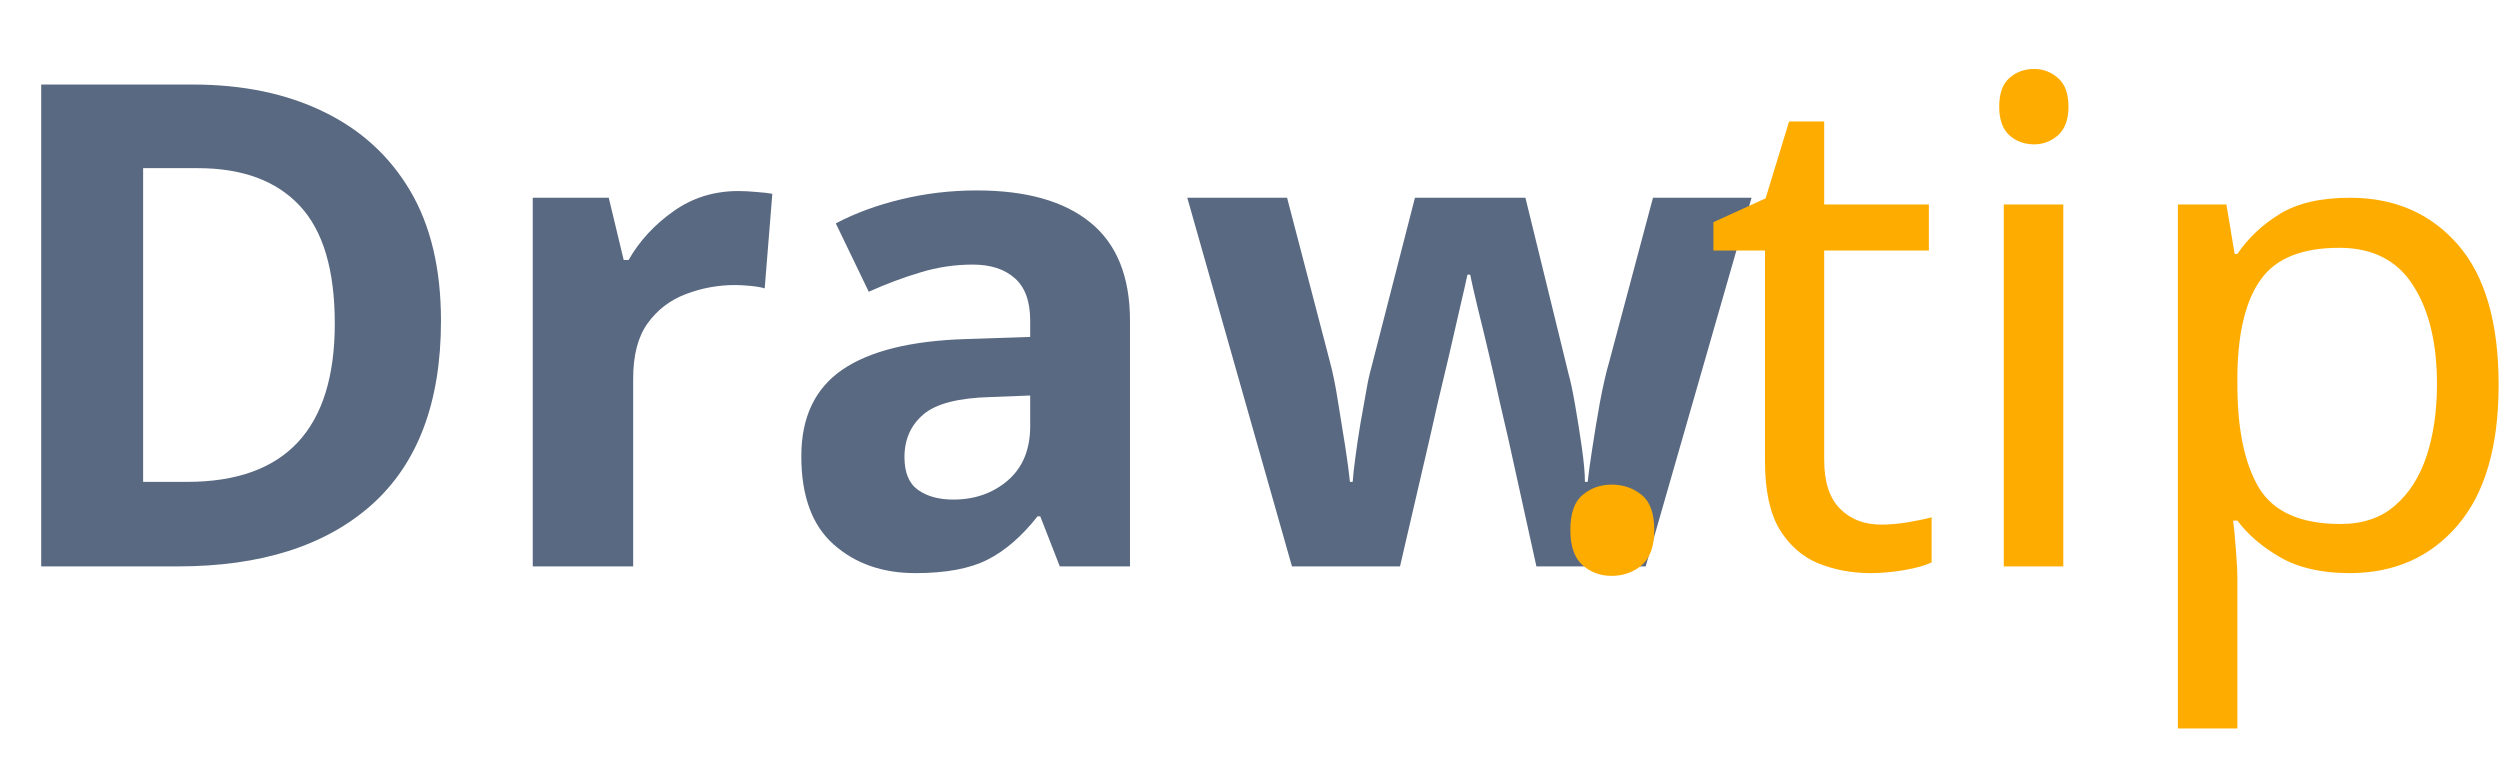
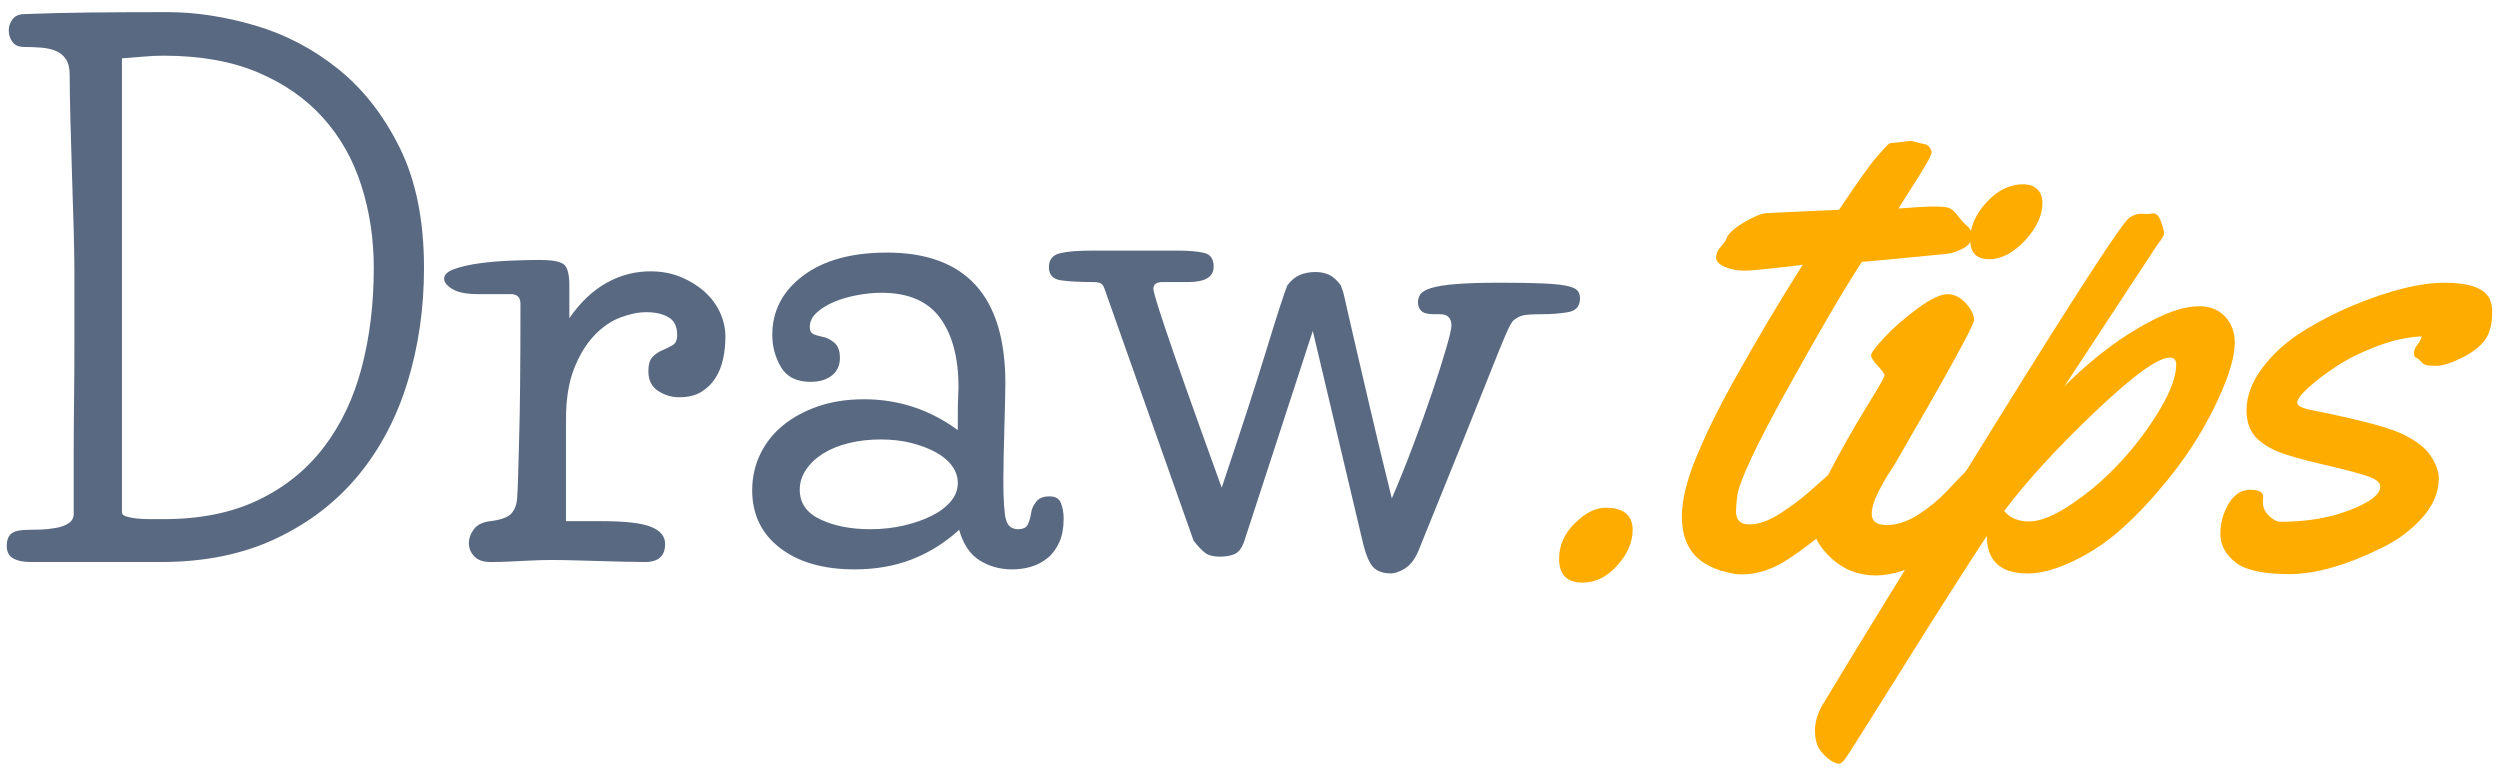
- <svg xmlns="http://www.w3.org/2000/svg" width="128px" height="40px" viewBox="0 0 128 40" version="1.1">
+ <svg xmlns="http://www.w3.org/2000/svg" width="129px" height="40px" viewBox="0 0 129 40" version="1.1">
  <defs />
-   <g id="Page-1" stroke="none" stroke-width="1" fill="none" fill-rule="evenodd" font-size="34.56">
+   <g id="Page-1" stroke="none" stroke-width="1" fill="none" fill-rule="evenodd">
    <g id="Website" transform="translate(-251, -41)">
-       <g id="Logo" transform="translate(250, 36)">
-         <text id="Draw" font-family="LifeSavers-Bold, Life Savers" font-weight="bold" fill="#596981">
-           <tspan x="0" y="34">Draw</tspan>
-         </text>
-         <text id=".tips" font-family="Yellowtail-Regular, Yellowtail" font-weight="normal" fill="#FFAC00">
-           <tspan x="78.917" y="34">.tips</tspan>
-         </text>
+       <g id="Logo-Copy" transform="translate(251, 41)">
+         <path d="M1.177,0.73 C2.329,0.684 3.51,0.655 4.72,0.644 C5.929,0.632 7.237,0.626 8.642,0.626 C10.094,0.626 11.603,0.857 13.17,1.317 C14.736,1.778 16.165,2.527 17.455,3.564 C18.745,4.601 19.805,5.96 20.635,7.642 C21.464,9.324 21.879,11.386 21.879,13.828 C21.879,15.902 21.596,17.86 21.032,19.703 C20.468,21.547 19.621,23.154 18.492,24.524 C17.363,25.895 15.946,26.984 14.241,27.79 C12.536,28.597 10.555,29 8.297,29 L1.592,29 C1.2,29 0.895,28.937 0.676,28.81 C0.457,28.683 0.348,28.47 0.348,28.171 C0.348,27.871 0.428,27.658 0.59,27.531 C0.751,27.404 1.028,27.341 1.419,27.341 C1.627,27.341 1.863,27.335 2.128,27.324 C2.393,27.312 2.652,27.284 2.905,27.237 C3.159,27.191 3.372,27.111 3.545,26.996 C3.717,26.88 3.804,26.719 3.804,26.512 L3.804,23.298 C3.804,22.422 3.81,21.547 3.821,20.671 C3.833,19.796 3.838,18.839 3.838,17.803 L3.838,13.897 C3.838,13.483 3.827,12.826 3.804,11.927 C3.781,11.029 3.752,10.073 3.717,9.059 C3.683,8.045 3.654,7.06 3.631,6.104 C3.608,5.148 3.596,4.405 3.596,3.875 C3.596,3.529 3.533,3.259 3.406,3.063 C3.28,2.867 3.107,2.723 2.888,2.631 C2.669,2.539 2.416,2.481 2.128,2.458 C1.84,2.435 1.546,2.423 1.246,2.423 C0.97,2.423 0.768,2.337 0.642,2.164 C0.515,1.991 0.452,1.79 0.452,1.559 C0.452,1.375 0.509,1.196 0.624,1.024 C0.74,0.851 0.924,0.753 1.177,0.73 Z M8.435,2.873 C8.089,2.873 7.732,2.89 7.364,2.924 C6.995,2.959 6.638,2.988 6.292,3.011 L6.292,26.443 C6.292,26.535 6.367,26.604 6.517,26.65 C6.667,26.696 6.845,26.731 7.052,26.754 C7.26,26.777 7.49,26.788 7.744,26.788 L8.435,26.788 C10.324,26.788 11.954,26.46 13.325,25.803 C14.696,25.147 15.825,24.236 16.712,23.073 C17.599,21.909 18.25,20.539 18.665,18.96 C19.079,17.382 19.287,15.671 19.287,13.828 C19.287,12.331 19.074,10.914 18.647,9.577 C18.221,8.241 17.564,7.077 16.677,6.087 C15.79,5.096 14.667,4.313 13.308,3.737 C11.948,3.161 10.324,2.873 8.435,2.873 Z M37.431,17.388 C37.431,17.78 37.39,18.16 37.31,18.528 C37.229,18.897 37.097,19.225 36.912,19.513 C36.728,19.801 36.486,20.037 36.187,20.222 C35.887,20.406 35.507,20.498 35.046,20.498 C34.654,20.498 34.292,20.389 33.957,20.17 C33.623,19.951 33.456,19.611 33.456,19.15 C33.456,18.805 33.531,18.557 33.681,18.407 C33.831,18.258 34.004,18.142 34.199,18.062 C34.395,17.981 34.568,17.895 34.718,17.803 C34.868,17.71 34.942,17.538 34.942,17.284 C34.942,16.846 34.793,16.541 34.493,16.368 C34.194,16.196 33.813,16.109 33.353,16.109 C32.938,16.109 32.489,16.201 32.005,16.386 C31.521,16.57 31.072,16.881 30.657,17.319 C30.242,17.756 29.897,18.327 29.62,19.029 C29.344,19.732 29.205,20.602 29.205,21.639 L29.205,26.892 L31.072,26.892 C32.27,26.892 33.111,26.99 33.595,27.186 C34.078,27.381 34.32,27.675 34.32,28.067 C34.32,28.689 33.975,29 33.284,29 C32.938,29 32.558,28.994 32.143,28.983 C31.728,28.971 31.308,28.96 30.882,28.948 C30.455,28.937 30.035,28.925 29.62,28.914 C29.205,28.902 28.837,28.896 28.514,28.896 C28.169,28.896 27.869,28.902 27.616,28.914 C27.362,28.925 27.115,28.937 26.873,28.948 L26.147,28.983 C25.905,28.994 25.623,29 25.3,29 C24.932,29 24.655,28.902 24.471,28.706 C24.286,28.51 24.194,28.286 24.194,28.032 C24.194,27.779 24.281,27.537 24.453,27.307 C24.626,27.076 24.908,26.938 25.3,26.892 C25.853,26.823 26.216,26.69 26.389,26.494 C26.562,26.299 26.66,26.039 26.683,25.717 C26.706,25.417 26.723,25.031 26.734,24.559 C26.746,24.087 26.763,23.465 26.786,22.693 C26.809,21.921 26.827,20.971 26.838,19.842 C26.85,18.713 26.855,17.319 26.855,15.66 C26.855,15.337 26.683,15.176 26.337,15.176 L24.644,15.176 C24.068,15.176 23.636,15.09 23.348,14.917 C23.06,14.744 22.916,14.565 22.916,14.381 C22.916,14.174 23.094,14.007 23.451,13.88 C23.808,13.753 24.24,13.655 24.747,13.586 C25.254,13.517 25.796,13.471 26.372,13.448 C26.948,13.425 27.443,13.413 27.858,13.413 C28.457,13.413 28.86,13.483 29.067,13.621 C29.275,13.759 29.378,14.128 29.378,14.727 L29.378,16.42 C29.931,15.614 30.565,15.009 31.279,14.606 C31.993,14.203 32.754,14.001 33.56,14.001 C34.136,14.001 34.66,14.099 35.132,14.295 C35.605,14.491 36.014,14.744 36.359,15.055 C36.705,15.366 36.97,15.723 37.154,16.126 C37.339,16.53 37.431,16.95 37.431,17.388 Z M49.423,21.259 C49.423,21.005 49.429,20.757 49.44,20.516 C49.452,20.274 49.458,20.095 49.458,19.98 C49.458,18.459 49.141,17.267 48.507,16.403 C47.874,15.539 46.866,15.107 45.483,15.107 C45.092,15.107 44.677,15.147 44.239,15.228 C43.801,15.308 43.404,15.424 43.047,15.573 C42.69,15.723 42.39,15.908 42.148,16.126 C41.906,16.345 41.785,16.593 41.785,16.869 C41.785,17.054 41.843,17.175 41.958,17.232 C42.073,17.29 42.246,17.342 42.476,17.388 C42.638,17.411 42.822,17.503 43.029,17.664 C43.237,17.826 43.34,18.091 43.34,18.459 C43.34,18.851 43.202,19.156 42.926,19.375 C42.649,19.594 42.281,19.703 41.82,19.703 C41.106,19.703 40.599,19.45 40.299,18.943 C40,18.436 39.85,17.883 39.85,17.284 C39.85,16.04 40.38,15.02 41.44,14.226 C42.5,13.431 43.94,13.033 45.76,13.033 C49.838,13.033 51.877,15.28 51.877,19.772 C51.877,20.026 51.871,20.36 51.86,20.775 C51.848,21.189 51.836,21.633 51.825,22.105 L51.79,23.522 C51.779,23.995 51.773,24.404 51.773,24.749 C51.773,25.809 51.819,26.5 51.911,26.823 C52.004,27.145 52.211,27.307 52.533,27.307 C52.787,27.307 52.954,27.226 53.035,27.065 C53.115,26.903 53.179,26.673 53.225,26.373 C53.248,26.235 53.328,26.074 53.467,25.89 C53.605,25.705 53.835,25.613 54.158,25.613 C54.457,25.613 54.653,25.728 54.745,25.959 C54.837,26.189 54.884,26.454 54.884,26.754 C54.884,27.237 54.809,27.646 54.659,27.98 C54.509,28.315 54.308,28.585 54.054,28.793 C53.801,29 53.518,29.15 53.207,29.242 C52.896,29.334 52.568,29.38 52.222,29.38 C51.6,29.38 51.042,29.225 50.546,28.914 C50.051,28.603 49.7,28.078 49.492,27.341 C48.755,28.009 47.943,28.516 47.056,28.862 C46.169,29.207 45.184,29.38 44.101,29.38 C42.488,29.38 41.204,29.012 40.247,28.274 C39.291,27.537 38.813,26.546 38.813,25.302 C38.813,24.634 38.951,24.012 39.228,23.436 C39.504,22.86 39.896,22.364 40.403,21.95 C40.91,21.535 41.515,21.207 42.217,20.965 C42.92,20.723 43.709,20.602 44.585,20.602 C46.359,20.602 47.972,21.132 49.423,22.192 L49.423,21.259 Z M41.267,25.268 C41.267,25.959 41.624,26.471 42.338,26.805 C43.052,27.14 43.905,27.307 44.896,27.307 C45.518,27.307 46.1,27.243 46.641,27.116 C47.182,26.99 47.66,26.823 48.075,26.615 C48.49,26.408 48.818,26.16 49.06,25.872 C49.302,25.584 49.423,25.268 49.423,24.922 C49.423,24.599 49.319,24.3 49.112,24.023 C48.905,23.747 48.617,23.511 48.248,23.315 C47.879,23.119 47.459,22.964 46.987,22.848 C46.514,22.733 46.002,22.676 45.449,22.676 C44.85,22.676 44.297,22.739 43.79,22.866 C43.283,22.992 42.845,23.171 42.476,23.401 C42.108,23.632 41.814,23.908 41.595,24.231 C41.376,24.553 41.267,24.899 41.267,25.268 Z M71.818,25.717 C72.187,24.864 72.555,23.948 72.924,22.969 C73.292,21.99 73.621,21.074 73.909,20.222 C74.197,19.369 74.433,18.626 74.617,17.993 C74.802,17.359 74.894,16.962 74.894,16.8 C74.894,16.409 74.698,16.213 74.306,16.213 L73.961,16.213 C73.661,16.213 73.454,16.155 73.339,16.04 C73.223,15.925 73.166,15.775 73.166,15.591 C73.166,15.452 73.206,15.32 73.287,15.193 C73.367,15.067 73.552,14.957 73.84,14.865 C74.128,14.773 74.554,14.704 75.118,14.658 C75.683,14.612 76.449,14.588 77.417,14.588 C78.315,14.588 79.035,14.6 79.577,14.623 C80.118,14.646 80.533,14.686 80.821,14.744 C81.109,14.802 81.299,14.882 81.391,14.986 C81.483,15.09 81.529,15.222 81.529,15.383 C81.529,15.798 81.322,16.04 80.907,16.109 C80.492,16.178 80.055,16.213 79.594,16.213 C79.064,16.213 78.718,16.236 78.557,16.282 C78.396,16.328 78.246,16.409 78.108,16.524 C78.016,16.593 77.877,16.841 77.693,17.267 C77.509,17.693 77.232,18.373 76.864,19.306 C76.495,20.239 76.011,21.449 75.412,22.935 C74.813,24.421 74.064,26.27 73.166,28.482 C72.981,28.896 72.751,29.184 72.475,29.346 C72.198,29.507 71.968,29.588 71.783,29.588 C71.392,29.588 71.092,29.49 70.885,29.294 C70.677,29.098 70.493,28.677 70.332,28.032 L67.74,17.077 L64.18,27.998 C64.065,28.297 63.909,28.493 63.714,28.585 C63.518,28.677 63.259,28.724 62.936,28.724 C62.613,28.724 62.366,28.66 62.193,28.533 C62.02,28.407 61.819,28.194 61.588,27.894 L56.992,14.9 C56.946,14.761 56.882,14.669 56.802,14.623 C56.721,14.577 56.577,14.554 56.37,14.554 C55.724,14.554 55.189,14.525 54.763,14.468 C54.336,14.41 54.123,14.185 54.123,13.794 C54.123,13.402 54.313,13.16 54.693,13.068 C55.074,12.976 55.632,12.93 56.37,12.93 L60.655,12.93 C61.323,12.93 61.819,12.97 62.141,13.051 C62.464,13.131 62.625,13.367 62.625,13.759 C62.625,14.289 62.187,14.554 61.312,14.554 L59.998,14.554 C59.676,14.554 59.515,14.669 59.515,14.9 C59.515,14.969 59.555,15.141 59.636,15.418 C59.716,15.694 59.877,16.196 60.119,16.921 C60.361,17.647 60.713,18.661 61.173,19.963 C61.634,21.264 62.256,22.998 63.04,25.164 C64.053,22.146 64.831,19.749 65.372,17.975 C65.914,16.201 66.265,15.118 66.427,14.727 C66.611,14.473 66.824,14.295 67.066,14.191 C67.308,14.087 67.579,14.036 67.878,14.036 C68.132,14.036 68.362,14.082 68.569,14.174 C68.777,14.266 68.984,14.45 69.191,14.727 C69.214,14.819 69.237,14.888 69.26,14.934 C69.284,14.98 69.318,15.101 69.364,15.297 C69.41,15.493 69.479,15.798 69.572,16.213 C69.664,16.628 69.802,17.227 69.986,18.01 C70.171,18.793 70.407,19.807 70.695,21.051 C70.983,22.295 71.357,23.851 71.818,25.717 Z" id="Draw" fill="#596981" />
+         <path d="M80.449,28.831 C80.449,28.145 80.719,27.535 81.259,27 C81.799,26.466 82.327,26.199 82.845,26.199 C83.779,26.199 84.245,26.581 84.245,27.346 C84.245,27.976 83.981,28.587 83.452,29.177 C82.924,29.768 82.327,30.063 81.664,30.063 C80.854,30.063 80.449,29.653 80.449,28.831 Z M105.39,10.471 C105.39,11.113 105.092,11.757 104.495,12.403 C103.899,13.05 103.278,13.374 102.631,13.374 C101.984,13.374 101.66,13.036 101.66,12.361 C101.66,11.686 101.944,11.042 102.513,10.429 C103.081,9.816 103.708,9.509 104.394,9.509 C104.698,9.509 104.94,9.594 105.12,9.762 C105.3,9.931 105.39,10.167 105.39,10.471 Z M102.656,25.203 C102.656,25.541 102.622,25.782 102.555,25.929 C102.004,27.054 101.126,27.962 99.922,28.654 C98.719,29.346 97.672,29.692 96.784,29.692 C95.895,29.692 95.13,29.394 94.489,28.797 C93.847,28.201 93.527,27.594 93.527,26.975 C93.527,26.356 93.836,25.456 94.455,24.275 C95.074,23.094 95.692,22.003 96.311,21.001 C96.93,20 97.239,19.457 97.239,19.373 C97.239,19.288 97.124,19.123 96.893,18.875 C96.663,18.627 96.547,18.445 96.547,18.327 C96.547,18.208 96.781,17.899 97.248,17.398 C97.714,16.898 98.283,16.403 98.952,15.913 C99.621,15.424 100.133,15.179 100.488,15.179 C100.842,15.179 101.16,15.337 101.441,15.652 C101.722,15.967 101.863,16.254 101.863,16.512 C101.863,16.771 100.524,19.207 97.847,23.819 C97.813,23.887 97.72,24.036 97.568,24.267 C97.416,24.497 97.298,24.688 97.214,24.84 C97.129,24.992 97.031,25.175 96.919,25.389 C96.694,25.839 96.581,26.216 96.581,26.519 C96.581,26.902 96.84,27.093 97.357,27.093 C97.875,27.093 98.412,26.916 98.969,26.562 C99.526,26.207 100.007,25.816 100.412,25.389 C101.469,24.252 102.071,23.684 102.217,23.684 C102.51,23.684 102.656,24.191 102.656,25.203 Z M116.78,25.625 L116.764,25.895 C116.764,26.176 116.87,26.418 117.084,26.621 C117.298,26.823 117.495,26.924 117.675,26.924 C119.025,26.924 120.22,26.722 121.261,26.317 C122.301,25.912 122.822,25.507 122.822,25.102 C122.822,24.911 122.633,24.745 122.256,24.604 C121.879,24.463 121.244,24.289 120.349,24.081 C119.455,23.873 118.805,23.71 118.4,23.592 C117.995,23.473 117.675,23.364 117.439,23.262 C117.202,23.161 116.96,23.021 116.713,22.841 C116.184,22.469 115.92,21.915 115.92,21.178 C115.92,20.442 116.193,19.71 116.738,18.985 C117.284,18.259 117.967,17.638 118.789,17.12 C119.61,16.602 120.493,16.147 121.438,15.753 C123.305,14.977 124.875,14.589 126.146,14.589 C127.395,14.589 128.165,14.859 128.458,15.399 C128.548,15.59 128.593,15.804 128.593,16.04 L128.593,16.158 C128.593,16.754 128.466,17.221 128.213,17.559 C127.96,17.896 127.561,18.2 127.015,18.47 C126.469,18.74 126.036,18.875 125.716,18.875 C125.395,18.875 125.193,18.853 125.108,18.808 C125.024,18.762 124.954,18.703 124.897,18.63 C124.841,18.557 124.771,18.504 124.686,18.47 C124.602,18.436 124.56,18.352 124.56,18.217 C124.56,18.082 124.616,17.944 124.729,17.803 C124.841,17.663 124.92,17.514 124.965,17.356 C124.222,17.39 123.446,17.562 122.636,17.871 C121.826,18.18 121.131,18.526 120.552,18.909 C119.973,19.291 119.492,19.657 119.109,20.006 C118.727,20.354 118.535,20.61 118.535,20.773 C118.535,20.937 118.794,21.069 119.312,21.17 C121.64,21.631 123.17,22.031 123.902,22.368 C124.633,22.706 125.139,23.088 125.42,23.516 C125.702,23.943 125.842,24.331 125.842,24.68 C125.842,25.4 125.555,26.081 124.982,26.722 C124.408,27.363 123.699,27.886 122.855,28.291 C121.044,29.18 119.466,29.624 118.122,29.624 C116.778,29.624 115.849,29.419 115.338,29.008 C114.826,28.598 114.57,28.111 114.57,27.549 C114.57,26.986 114.713,26.466 115,25.988 C115.287,25.51 115.655,25.271 116.105,25.271 C116.555,25.271 116.78,25.389 116.78,25.625 Z" id=".tips" fill="#FFAC00" />
+         <path d="M110.807,11.045 L111.11,11.011 C111.279,11.011 111.414,11.157 111.515,11.45 C111.617,11.743 111.667,11.939 111.667,12.041 C111.667,12.142 111.555,12.333 111.33,12.614 L106.52,19.938 C108.208,18.251 109.924,17.019 111.667,16.242 C112.342,15.95 112.953,15.804 113.498,15.804 C114.044,15.804 114.483,15.981 114.814,16.335 C115.146,16.69 115.312,17.131 115.312,17.66 C115.312,18.189 115.166,18.841 114.874,19.617 C114.581,20.394 114.184,21.221 113.684,22.098 C113.183,22.976 112.576,23.859 111.861,24.747 C111.147,25.636 110.399,26.441 109.617,27.161 C108.835,27.881 107.983,28.466 107.06,28.916 C106.138,29.366 105.328,29.591 104.63,29.591 C103.224,29.591 102.521,28.944 102.521,27.65 C101.205,29.664 99.686,32.049 97.965,34.805 C96.244,37.561 95.321,39.018 95.197,39.176 C95.074,39.333 94.969,39.412 94.885,39.412 C94.801,39.412 94.671,39.361 94.497,39.26 C94.323,39.159 94.14,38.99 93.949,38.754 C93.757,38.517 93.659,38.174 93.653,37.724 C93.648,37.274 93.78,36.819 94.05,36.358 C95.569,33.826 98.496,29.065 102.833,22.073 C107.17,15.081 109.519,11.467 109.879,11.231 C110.081,11.096 110.284,11.028 110.486,11.028 L110.807,11.045 Z M112.292,18.808 C112.292,18.571 112.179,18.453 111.954,18.453 C111.347,18.453 110.061,19.387 108.098,21.254 C106.135,23.122 104.574,24.826 103.415,26.367 C103.708,26.728 104.141,26.907 104.715,26.907 C105.289,26.907 106.031,26.598 106.942,25.979 C107.854,25.361 108.697,24.627 109.474,23.777 C110.25,22.928 110.914,22.036 111.465,21.102 C112.016,20.169 112.292,19.404 112.292,18.808 Z" id="Combined-Shape" fill="#FFAC00" />
+         <path d="M98.589,7.265 L99.281,7.434 C99.382,7.434 99.472,7.484 99.551,7.586 C99.63,7.687 99.669,7.782 99.669,7.872 C99.669,7.963 99.551,8.204 99.315,8.598 C99.079,8.992 98.8,9.439 98.479,9.94 C98.159,10.44 97.987,10.713 97.965,10.758 C98.842,10.691 99.464,10.657 99.829,10.657 C100.195,10.657 100.445,10.682 100.58,10.733 C100.715,10.783 100.87,10.924 101.044,11.155 C101.219,11.385 101.379,11.56 101.525,11.678 C101.672,11.796 101.745,11.973 101.745,12.209 C101.745,12.446 101.601,12.645 101.314,12.808 C101.028,12.972 100.721,13.07 100.395,13.104 C97.785,13.363 96.345,13.497 96.075,13.509 C95.164,14.904 93.889,17.078 92.253,20.031 C90.616,22.984 89.747,24.832 89.645,25.574 C89.6,25.912 89.578,26.187 89.578,26.401 C89.578,26.84 89.809,27.059 90.27,27.059 C90.731,27.059 91.243,26.882 91.805,26.528 C92.368,26.173 92.885,25.788 93.358,25.372 C94.618,24.247 95.293,23.684 95.383,23.684 C95.675,23.684 95.822,24.191 95.822,25.203 C95.822,25.754 95.569,26.249 95.062,26.688 C93.926,27.667 92.97,28.404 92.194,28.899 C91.417,29.394 90.641,29.641 89.865,29.641 C89.696,29.641 89.539,29.624 89.392,29.591 C88.492,29.422 87.831,29.093 87.409,28.603 C86.988,28.114 86.779,27.453 86.785,26.621 C86.791,25.788 87.038,24.778 87.528,23.592 C88.017,22.405 88.633,21.142 89.375,19.803 C90.59,17.621 91.805,15.573 93.02,13.661 L92.379,13.745 C91.074,13.891 90.315,13.964 90.101,13.964 L89.949,13.964 C89.623,13.964 89.308,13.9 89.004,13.77 C88.7,13.641 88.549,13.481 88.549,13.289 C88.549,13.098 88.63,12.913 88.793,12.732 C88.956,12.552 89.055,12.412 89.089,12.311 C89.167,12.063 89.463,11.788 89.974,11.484 C90.486,11.18 90.872,11.02 91.13,11.003 C91.389,10.986 91.639,10.972 91.881,10.961 C92.123,10.949 92.393,10.938 92.691,10.927 C92.989,10.916 93.217,10.904 93.375,10.893 L94.894,10.826 C95.839,9.408 96.488,8.497 96.843,8.092 C97.197,7.687 97.402,7.465 97.459,7.425 C97.515,7.386 97.627,7.366 97.796,7.366 L98.589,7.265 Z" id="Path" fill="#FFAC00" />
      </g>
    </g>
  </g>
</svg>
